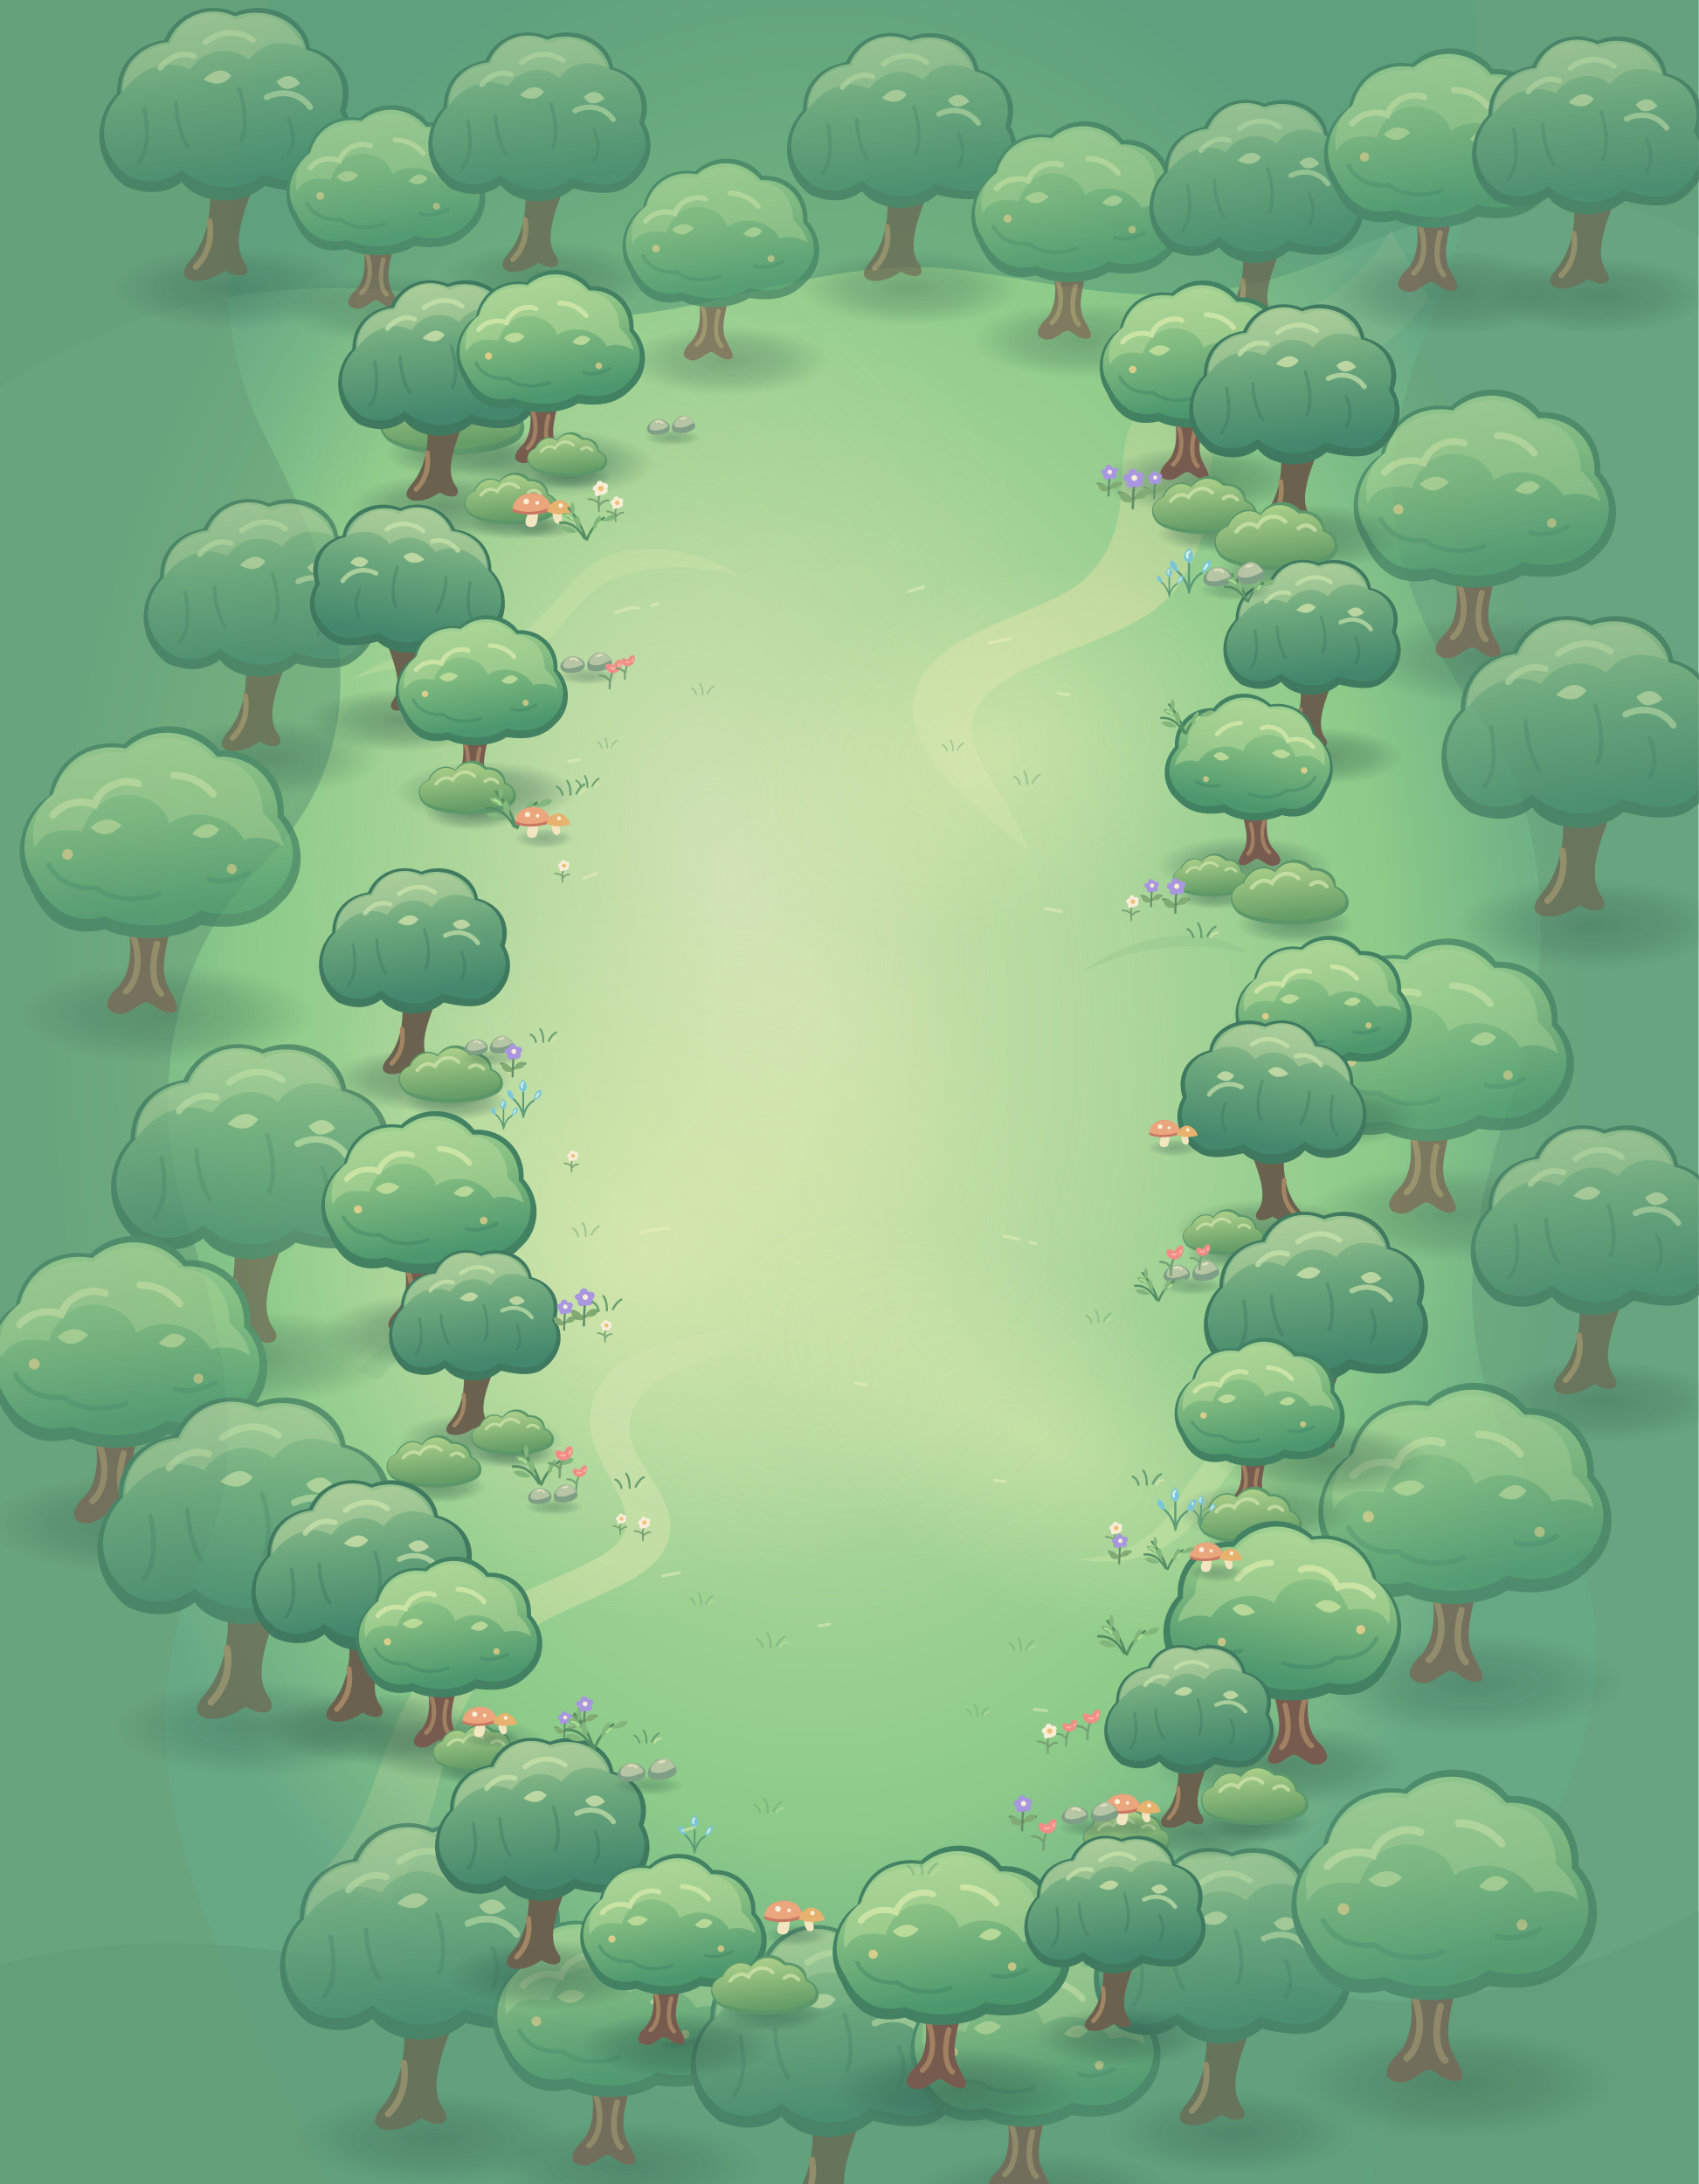
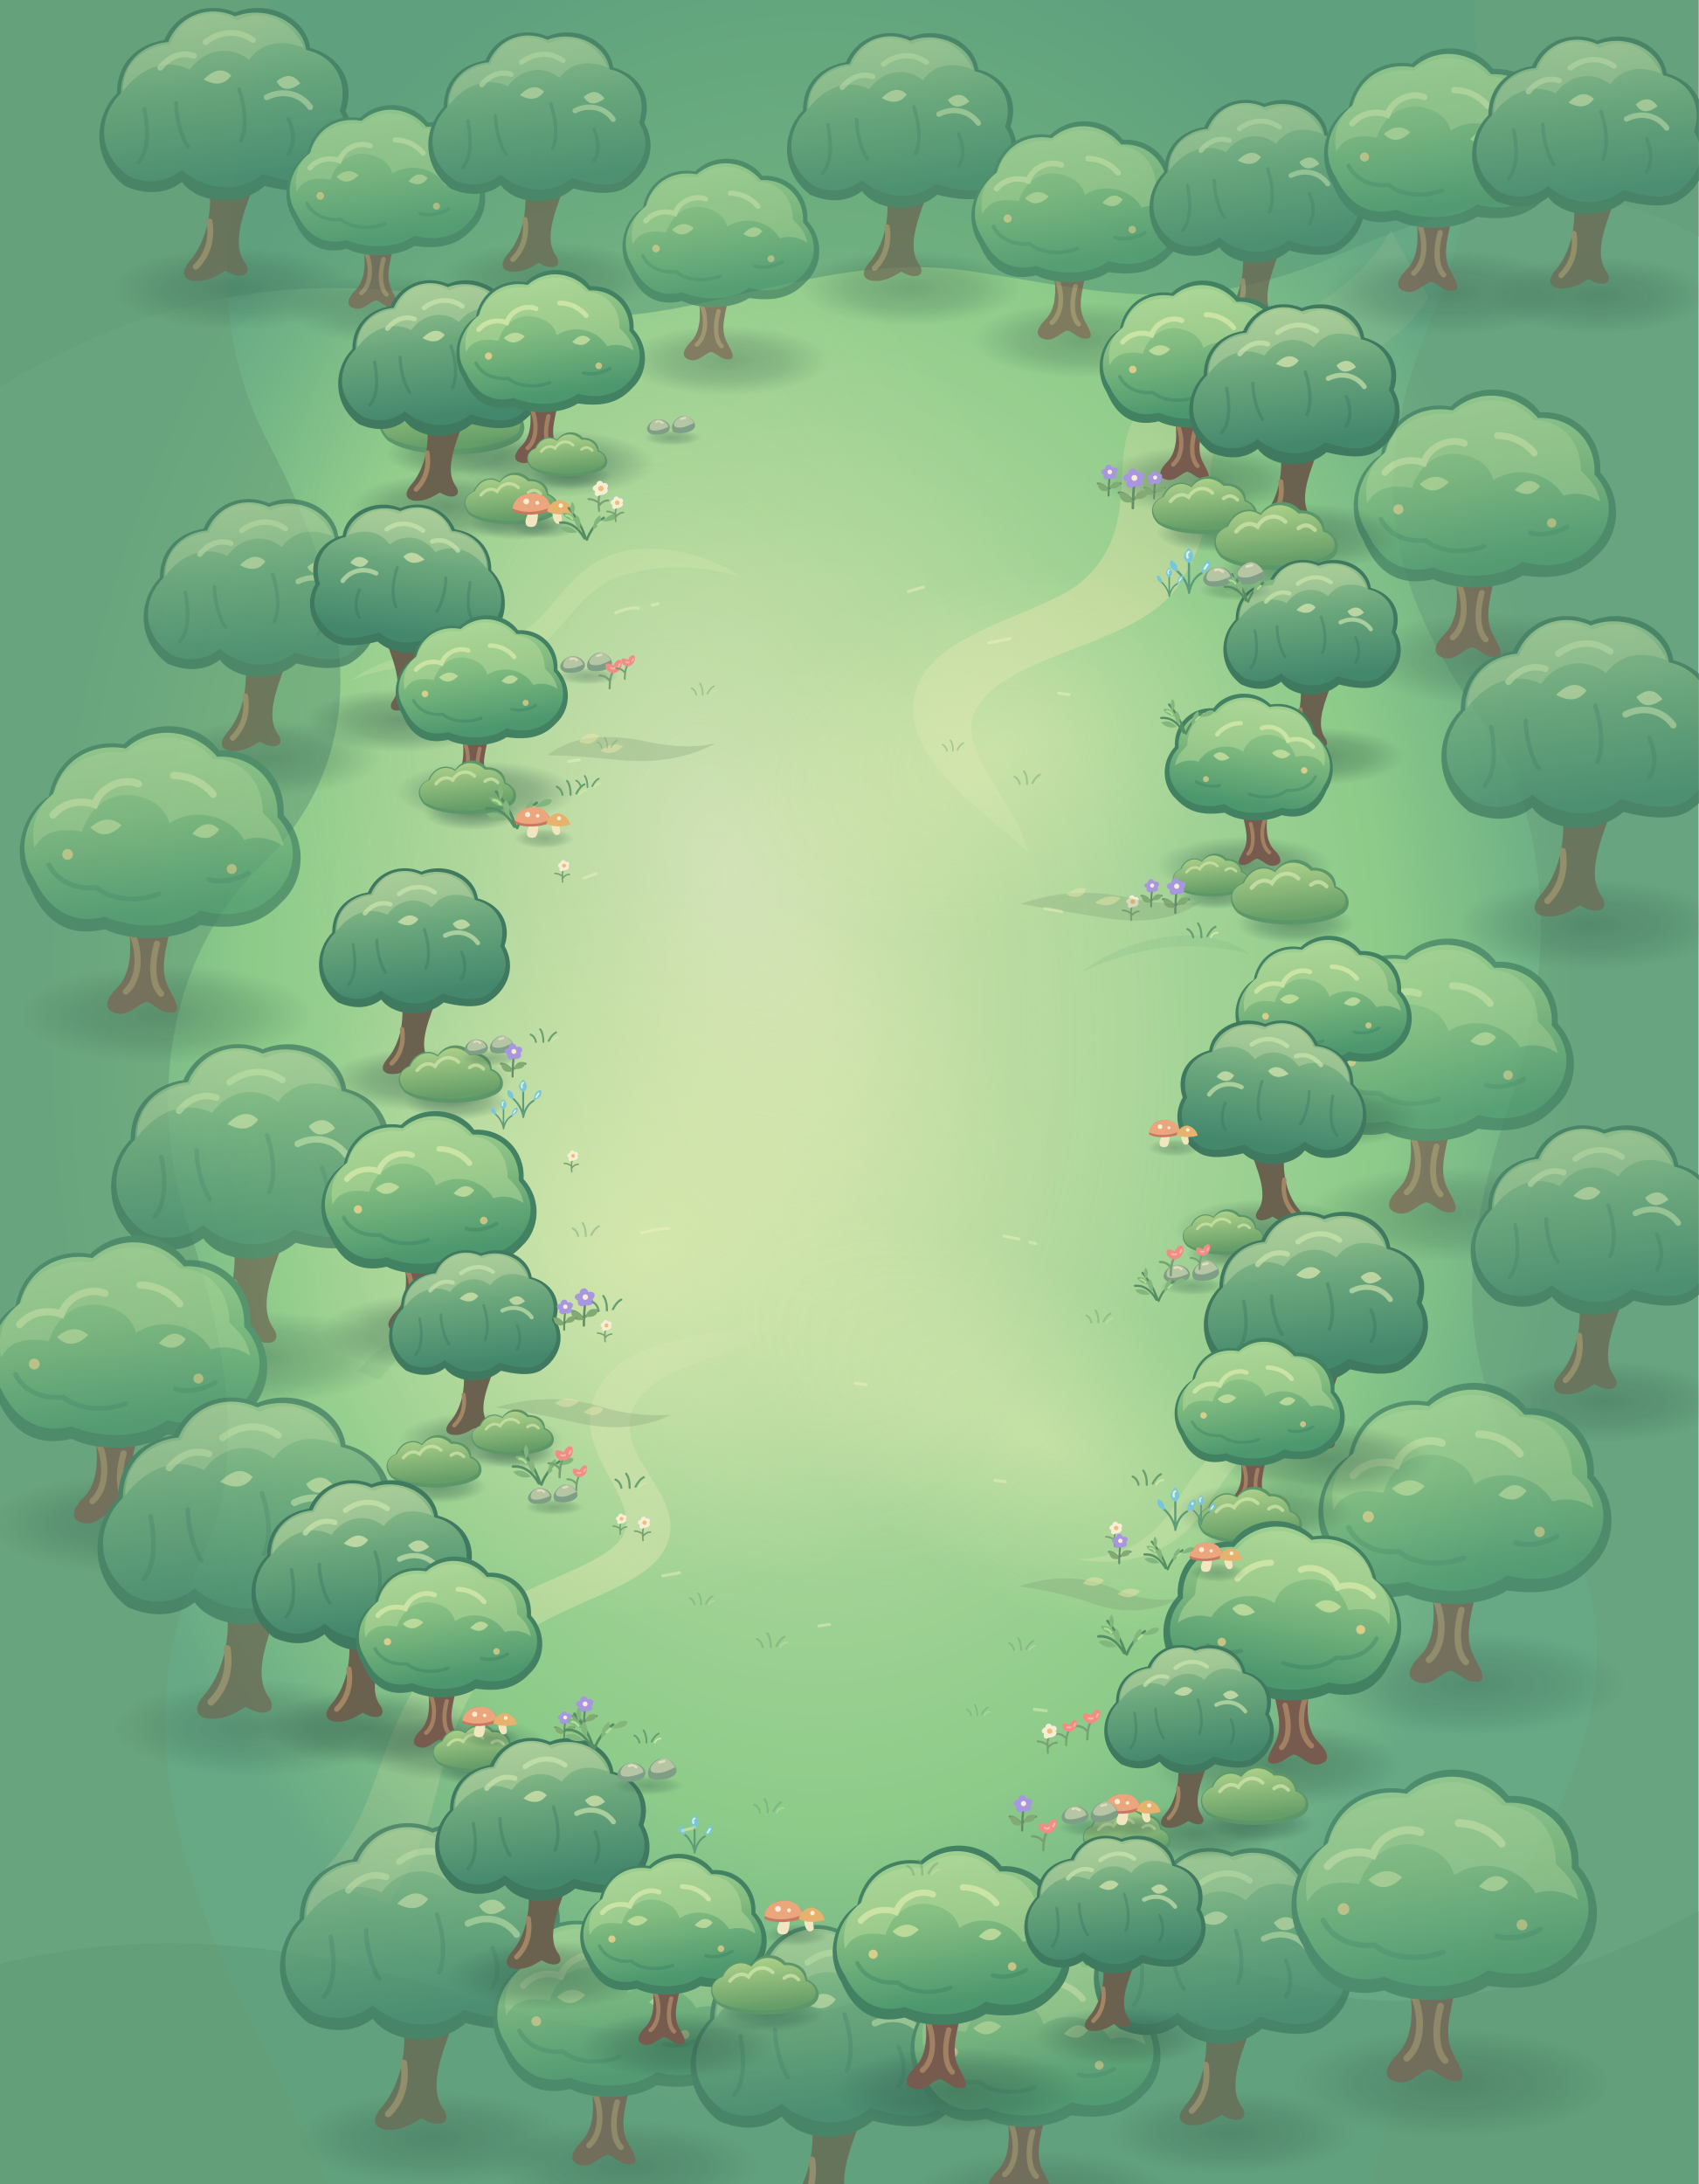
<svg xmlns="http://www.w3.org/2000/svg" xmlns:xlink="http://www.w3.org/1999/xlink" width="1120" height="1440" viewBox="-560 -720 1120 1440">
  <defs>
    <radialGradient id="meadow" gradientUnits="userSpaceOnUse" cx="0" cy="0" r="1" gradientTransform="translate(-22 -48) scale(510 726)">
      <stop stop-color="#bcdda3" />
      <stop offset=".40" stop-color="#abd69b" />
      <stop offset=".74" stop-color="#8ccb89" />
      <stop offset="1" stop-color="#67a985" />
    </radialGradient>
    <radialGradient id="sun" gradientUnits="userSpaceOnUse" cx="0" cy="0" r="1" gradientTransform="translate(-78 -141) rotate(-17) scale(285 494)">
      <stop stop-color="#f8eed7" stop-opacity=".43" />
      <stop offset=".56" stop-color="#f5edb7" stop-opacity=".13" />
      <stop offset="1" stop-color="#f5edb7" stop-opacity="0" />
    </radialGradient>
    <radialGradient id="hill">
      <stop stop-color="#eff2b8" stop-opacity=".52" />
      <stop offset="1" stop-color="#e2edb3" stop-opacity="0" />
    </radialGradient>
    <linearGradient id="upperPath" gradientUnits="userSpaceOnUse" x1="255" y1="-505" x2="41" y2="-140">
      <stop stop-color="#e8e0a7" stop-opacity=".09" />
      <stop offset=".47" stop-color="#eee5ab" stop-opacity=".44" />
      <stop offset=".75" stop-color="#efedb8" stop-opacity=".25" />
      <stop offset="1" stop-color="#f8eed7" stop-opacity="0" />
    </linearGradient>
    <linearGradient id="lowerPath" gradientUnits="userSpaceOnUse" x1="-248" y1="523" x2="-41" y2="150">
      <stop stop-color="#e4e2a0" stop-opacity=".16" />
      <stop offset=".54" stop-color="#f1edb6" stop-opacity=".40" />
      <stop offset="1" stop-color="#f8eed7" stop-opacity="0" />
    </linearGradient>
    <radialGradient id="shadow">
      <stop stop-color="#294f44" stop-opacity=".42" />
      <stop offset=".58" stop-color="#305c4c" stop-opacity=".28" />
      <stop offset="1" stop-color="#305c4c" stop-opacity="0" />
    </radialGradient>
    <linearGradient id="oakLeaves" x2=".22" y2="1">
      <stop stop-color="#a8d697" />
      <stop offset=".50" stop-color="#82bc80" />
      <stop offset="1" stop-color="#4c976e" />
    </linearGradient>
    <linearGradient id="willowLeaves" x2=".17" y2="1">
      <stop stop-color="#a4cb94" />
      <stop offset=".48" stop-color="#6ba77c" />
      <stop offset="1" stop-color="#43876c" />
    </linearGradient>
    <linearGradient id="shrubLeaves" x2=".2" y2="1">
      <stop stop-color="#b2d58c" />
      <stop offset="1" stop-color="#669e68" />
    </linearGradient>
    <g id="oak">
      <ellipse cx="9" cy="5" rx="71" ry="24" fill="url(#shadow)" />
      <path d="M-10-39C-8-28-8-15-15-8c-5 5-7 10-2 12 7 3 11-4 16-5 4 1 7 6 13 5 4-1 0-7-2-11C5-16 8-25 11-39Z" fill="#775b4f" />
      <path d="M-8-34C-4-25-4-12-11-6m15-23C1-18 2-9 6-5" fill="none" stroke="#a18162" stroke-width="3" stroke-linecap="round" />
      <path d="M-57-56c-10-16-4-36 9-44 3-17 18-28 36-25 13-13 36-11 46 3 18-1 32 13 31 31 12 13 10 32-1 42-11 12-24 13-39 11-12 8-34 8-46 2-17 4-29-3-36-20Z" fill="#438163" />
      <path d="M-55-60c-10-15-3-32 9-41 4-16 18-25 35-22 14-12 33-9 44 4 17-1 30 12 29 29 11 12 9 27-1 37-11 11-25 11-36 8-12 9-32 9-46 3-15 4-27-3-34-18Z" fill="url(#oakLeaves)" />
      <path d="M-55-75c4-8 12-10 23-8 4-13 15-20 27-17 8 2 13 6 15 13 12-8 29-4 36 8 6-2 13-1 19 3-2-8-4-10-10-16 0-15-10-26-24-26-11-13-30-13-42-3-16-2-31 6-34 19-9 7-12 16-10 27Z" fill="#b8dc9c" opacity=".49" />
      <path d="M-46-91c6-7 15-7 20-5 3-9 14-13 21-10m17-4c8 0 15 4 19 9" fill="none" stroke="#e2efb1" stroke-width="3.5" stroke-linecap="round" opacity=".64" />
      <path d="M-48-67c4 8 13 12 23 11 7 6 20 7 30 3m24-7c6 2 14 0 19-3" fill="none" stroke="#367d62" stroke-width="2.4" stroke-linecap="round" opacity=".36" />
      <path d="M-28-85q8-7 15-1-8 8-15 1Zm49 3q7-8 13-2-5 7-13 2Z" fill="#d0e6a4" opacity=".72" />
      <circle cx="-39" cy="-72" r="2.6" fill="#f3d48d" opacity=".79" />
      <circle cx="40" cy="-65" r="2.4" fill="#f3d48d" opacity=".68" />
    </g>
    <g id="willow">
      <ellipse cx="7" cy="4" rx="62" ry="21" fill="url(#shadow)" />
      <path d="M-7-54C-3-34-9-18-16-10c-5 6-3 9 1 10 7 1 12-2 17-5 8 5 14 2 10-4-8-11 1-29 6-44Z" fill="#6a624f" />
      <path d="M-6-30q2 14-7 23" fill="none" stroke="#a28664" stroke-width="3" stroke-linecap="round" />
      <path d="M-49-48c-17-13-16-35-4-47 0-16 11-25 24-27 6-14 22-20 36-14 17-7 36 3 38 18 15 4 23 17 18 32 8 14 2 29-10 37-8 6-23 3-31 1-14 12-35 8-42-2-9 7-20 6-29 2Z" fill="#3f795f" />
      <path d="M-47-53c-17-12-15-31-4-42 0-15 11-25 24-26 6-14 21-19 34-13 16-6 34 3 36 17 14 3 22 16 17 31 8 13 2 25-9 33-8 5-20 2-30-1-13 11-31 7-41-2-9 7-19 7-27 3Z" fill="url(#willowLeaves)" />
      <path d="M-50-96c0-16 13-23 24-24 6-15 21-19 34-12 14-7 28 1 34 14-13-5-22-2-28 6-10-8-23-5-30 5-12-6-25-1-34 11Z" fill="#bed7a4" opacity=".46" />
      <path d="M-31-108c5-6 11-8 17-6m6-7c8-6 17-6 24-1m7 29c8-4 17-2 22 5" fill="none" stroke="#cce5ad" stroke-width="3" stroke-linecap="round" opacity=".67" />
      <path d="M-39-87c2 11 2 21-3 27m19-30c0 8 3 18 6 22m26-29c3 9 4 19 1 26m24-11c3 7 3 13 0 18" fill="none" stroke="#336e5b" stroke-width="2" stroke-linecap="round" opacity=".32" />
      <path d="M-9-102q8-8 14-2-5 7-14 2Zm37 1q7-6 12 1-8 6-12-1Z" fill="#d5e5ad" opacity=".75" />
    </g>
    <g id="shrub">
      <ellipse cx="5" cy="4" rx="38" ry="13" fill="url(#shadow)" />
      <path d="M-32-3c-7-7-5-16 3-19 4-10 14-13 21-8 5-8 17-10 24-2 8 0 15 4 15 12 8 3 11 12 5 17C22 7-19 7-32-3Z" fill="#5c976a" />
      <path d="M-32-5c-6-7-4-14 4-17 4-9 13-12 20-7 6-8 16-8 23-1 8-1 14 4 15 11 7 2 9 9 5 13C21 4-19 4-32-5Z" fill="url(#shrubLeaves)" />
      <path d="M-23-19c4-5 9-6 13-3 4-7 12-8 17-3m8 4c4-3 7-2 10 1" fill="none" stroke="#d8eab1" stroke-width="2.5" stroke-linecap="round" opacity=".65" />
    </g>
    <g id="stones">
      <ellipse cx="2" cy="4" rx="29" ry="8" fill="url(#shadow)" opacity=".7" />
      <path d="M-20 0c-8-4-1-12 4-14 8-3 18 4 15 10-2 5-15 6-19 4ZM3-2c-4-5 1-13 8-16 7-2 15 5 14 11-2 6-16 8-22 5Z" fill="#7f9e86" />
      <path d="M-20-4c-3-3 1-9 5-10 5-2 12 2 13 7-6 3-14 5-18 3ZM5-7c-4-3 2-9 7-11 5-2 10 3 12 7-8 4-13 6-19 4Z" fill="#b6c5a4" />
      <path d="M-14-12c2-1 5 0 6 1m19-4 4-1" stroke="#e0debc" stroke-width="2" stroke-linecap="round" />
    </g>
    <g id="mushrooms">
      <ellipse cx="2" cy="1" rx="24" ry="8" fill="url(#shadow)" opacity=".73" />
      <path d="M-9-13c0 5-4 8-2 12 1 2 6 2 7 0 2-4 1-7 2-11Zm17 2q0 7 3 9 3 1 4-2l-1-8Z" fill="#f1e6bf" />
      <path d="M-21-11q1-12 14-13 12 1 15 12c-7 4-22 5-29 1Z" fill="#c87762" />
      <path d="M-21-13q2-10 14-11 11 0 14 10c-8 4-20 5-28 1Z" fill="#eba67e" />
      <path d="M4-11q3-8 10-8 7 2 9 9c-6 2-15 2-19-1Z" fill="#e6b26e" />
      <circle cx="-11" cy="-18" r="2.1" fill="#f8eed7" />
      <circle cx="-3" cy="-17" r="1.4" fill="#f8eed7" />
      <circle cx="14" cy="-15" r="1.6" fill="#f8eed7" />
    </g>
    <g id="grass">
      <path d="M-8 0q-1-5-5-7m12 7q0-8-3-12M4-1q3-6 7-8" fill="none" stroke="#689f71" stroke-width="1.8" stroke-linecap="round" />
      <path d="M7 0q2-4 6-4" fill="none" stroke="#d0e6a7" stroke-width="1.5" stroke-linecap="round" />
    </g>
    <g id="fern">
      <path d="M-1 0Q-5-13-15-25M0 1Q4-10 14-17M-2 0q-8-14-20-13" fill="none" stroke="#568e64" stroke-width="2" stroke-linecap="round" />
      <path d="M-9-14q-10-2-11-7 8-1 11 7Zm-3-5q-3-7 0-11 4 5 0 11Zm6 12q-7-8-2-12 4 4 2 12Zm11 0q0-9 6-12 2 7-6 12Zm8-7q7-8 12-5-1 5-12 5ZM-8-5q-9 2-14-4 8-3 14 4Z" fill="#82b67c" />
      <path d="M-12-16q-2-3-5-3m26 8 3-3" fill="none" stroke="#ace093" stroke-width="1.7" stroke-linecap="round" />
    </g>
    <g id="wildflower">
      <path d="M0 1q0-8 1-17m0 11q4-4 9-4M0-3q-4-6-9-6" fill="none" stroke="#618d67" stroke-width="1.6" stroke-linecap="round" />
      <path d="M0-3q-8 2-9-6 6-1 9 6Zm1-2q2-7 9-5-1 6-9 5Z" fill="#82ab74" />
      <path d="M1-13c-3 2-6 0-5-3-4-2-2-5 1-5 0-4 5-5 6-1 4-1 6 2 3 5 2 3-2 5-5 4Z" fill="#a897df" />
      <circle cx="1" cy="-18.5" r="1.9" fill="#f8eed7" />
    </g>
    <g id="daisy">
      <path d="M0 1q-1-9 1-15m-1 9q-4-3-8-3m8 5q3-4 7-4" fill="none" stroke="#78a173" stroke-width="1.5" stroke-linecap="round" />
      <path d="M1-11c-3 2-5 0-4-3-3-1-2-4 1-5 0-3 4-4 5-1 3-1 5 2 3 4 2 2-1 5-5 5Z" fill="#f8eed7" />
      <circle cx="1.4" cy="-16" r="2.1" fill="#efbe79" />
    </g>
    <g id="coralBloom">
      <path d="M0 1q0-11 4-15m-4 9q-3-4-8-4" fill="none" stroke="#75a175" stroke-width="1.7" stroke-linecap="round" />
      <path d="M3-11c-4 0-7-3-6-7 2-1 4 0 6 1 2-4 4-5 6-4 2 5-2 10-6 10Z" fill="#f18d86" />
      <path d="M1-15q2 1 3 0m3-1 1-2" fill="none" stroke="#f9b5a2" stroke-width="1.4" stroke-linecap="round" />
    </g>
    <g id="dew">
      <path d="M0 1q-2-9-9-15M0 2q2-10 9-14m-9 9v-18" fill="none" stroke="#5c9c78" stroke-width="1.6" stroke-linecap="round" />
      <path d="M-8-13q-7-2-5-8 5 1 5 8Zm17 1q0-8 6-9 2 6-6 9ZM0-19q-7-4 0-11 6 7 0 11Z" fill="#79c6dc" />
      <path d="M-1-23q-1-3 1-4m11 12 2-3" fill="none" stroke="#d9f2d8" stroke-width="1.6" stroke-linecap="round" />
    </g>
  </defs>
  <path d="M-560-720H560V720H-560Z" fill="url(#meadow)" />
  <path d="M-560-720H560V720H-560Z" fill="url(#sun)" />
  <path d="M-560-720H560V-564c-83-48-159-22-242 14-99 42-163 19-244 8-102-13-192 47-285 27-137-29-236-18-349 50Z" fill="#5a9c79" opacity=".62" />
  <path d="M-560-720h178c-19 107-52 195-1 292 52 100 76 199-6 280-58 56-75 151-47 236 24 73 40 153 10 217-45 96-26 188 30 305l53 110h-217Z" fill="#69a27a" opacity=".65" />
  <path d="M560-720H412c3 83 3 135-30 215-39 96-31 167 36 261 41 57 52 153 17 253-43 127-27 192 33 277 54 76 12 182-43 259-37 51-67 113-81 175H560Z" fill="#67a17a" opacity=".58" />
  <path d="M-560 575c115-29 225-8 322 26 93 33 208 15 282-14 115-45 171-26 251 2 63 22 155 10 265-49v180H-560Z" fill="#5e9b77" opacity=".55" />
  <ellipse cx="-136" cy="106" rx="278" ry="240" fill="url(#hill)" transform="rotate(-16 -136 106)" />
  <ellipse cx="126" cy="229" rx="231" ry="105" fill="url(#hill)" transform="rotate(30 126 229)" opacity=".78" />
  <ellipse cx="96" cy="-224" rx="178" ry="115" fill="url(#hill)" transform="rotate(-18 96 -224)" opacity=".71" />
  <path d="M357-568c-36 64-117 69-165 119-24 25 3 74-37 111-23 22-96 33-110 70-17 44 44 83 73 110-7-32-48-67-35-93 19-39 107-42 134-83 37-57 7-85 36-106 40-30 102-38 129-84Z" fill="url(#upperPath)" />
  <path d="M-304 535c42-64 24-89 62-151 27-45 102-50 120-82 20-36-40-63-18-98 19-30 77-26 107-64-39 24-105 16-129 50-30 43 26 75 13 102-12 25-91 35-124 80-44 60-33 101-78 146Z" fill="url(#lowerPath)" />
  <path d="M-329-271c38-28 80-16 109-30 30-15 35-53 81-57 28-2 55 9 67 18-31-8-53-7-72-2-34 7-47 44-65 51-41 16-84 3-120 20Z" fill="#e4ecaf" opacity=".23" />
  <path d="M300 208c-48 9-72 41-84 62-17 29-41 37-66 38 31 6 63-3 82-30 18-26 31-49 68-70Z" fill="#e4ecaf" opacity=".28" />
  <path d="M-324 184c22-27 62-43 95-36-47 5-65 21-81 42Zm477-263c36-27 84-32 111-12-41-10-74-5-111 12Z" fill="#7ab584" opacity=".22" />
  <g opacity=".72">
    <use xlink:href="#willow" transform="translate(-414 -535) scale(1.30)" />
    <use xlink:href="#oak" transform="translate(-311 -521) scale(.97)" />
    <use xlink:href="#willow" transform="translate(-207 -541) scale(1.14)" />
    <use xlink:href="#oak" transform="translate(-90 -487) scale(.96)" />
    <use xlink:href="#willow" transform="translate(32 -535) scale(1.18)" />
    <use xlink:href="#oak" transform="translate(145 -501) scale(1.04)" />
    <use xlink:href="#willow" transform="translate(266 -502) scale(1.10)" />
    <use xlink:href="#oak" transform="translate(385 -533) scale(1.16)" />
    <use xlink:href="#willow" transform="translate(485 -530) scale(1.20)" />
    <use xlink:href="#willow" transform="translate(-391 -225) scale(1.20)" />
    <use xlink:href="#oak" transform="translate(-462 -58) scale(1.37)" />
    <use xlink:href="#willow" transform="translate(-397 169) scale(1.45)" />
    <use xlink:href="#oak" transform="translate(-484 278) scale(1.37)" />
    <use xlink:href="#willow" transform="translate(-401 413) scale(1.53)" />
    <use xlink:href="#oak" transform="translate(412 -292) scale(1.28)" />
    <use xlink:href="#willow" transform="translate(479 -116) scale(1.43)" />
    <use xlink:href="#oak" transform="translate(382 74) scale(1.31)" />
    <use xlink:href="#willow" transform="translate(489 199) scale(1.28)" />
    <use xlink:href="#oak" transform="translate(398 383) scale(1.43)" />
    <use xlink:href="#willow" transform="translate(-285 684) scale(1.46)" />
    <use xlink:href="#oak" transform="translate(-158 702) scale(1.24)" />
    <use xlink:href="#willow" transform="translate(-16 747) scale(1.43)" />
    <use xlink:href="#oak" transform="translate(116 721) scale(1.22)" />
    <use xlink:href="#willow" transform="translate(243 681) scale(1.32)" />
    <use xlink:href="#oak" transform="translate(384 646) scale(1.49)" />
  </g>
  <use xlink:href="#shrub" transform="translate(-264 -426) scale(1.27)" />
  <use xlink:href="#willow" transform="translate(-272 -390) scale(1.05)" />
  <use xlink:href="#oak" transform="translate(-202 -419) scale(.92)" />
  <use xlink:href="#shrub" transform="translate(-187 -409) scale(.70)" />
  <use xlink:href="#shrub" transform="translate(-224 -378) scale(.82)" />
  <use xlink:href="#oak" transform="translate(224 -408) scale(.95)" />
  <use xlink:href="#willow" transform="translate(291 -370) scale(1.08)" />
  <use xlink:href="#shrub" transform="translate(233 -372) scale(.92)" />
  <use xlink:href="#shrub" transform="translate(280 -349) scale(1.08)" />
  <use xlink:href="#willow" transform="translate(-289 -249) scale(-1 1)" />
  <use xlink:href="#oak" transform="translate(-247 -202) scale(.84)" />
  <use xlink:href="#shrub" transform="translate(-253 -187) scale(.85)" />
  <use xlink:href="#willow" transform="translate(303 -225) scale(.91)" />
  <use xlink:href="#oak" transform="translate(268 -153) scale(-.82 .82)" />
  <use xlink:href="#shrub" transform="translate(238 -132) scale(.68)" />
  <use xlink:href="#shrub" transform="translate(289 -115) scale(1.03)" />
  <use xlink:href="#willow" transform="translate(-289 -12) scale(.98)" />
  <use xlink:href="#shrub" transform="translate(-264 3) scale(.91)" />
  <use xlink:href="#oak" transform="translate(308 12) scale(.86)" />
  <use xlink:href="#willow" transform="translate(281 87) scale(-.97 .97)" />
  <use xlink:href="#shrub" transform="translate(246 104) scale(.72)" />
  <use xlink:href="#oak" transform="translate(-283 153) scale(1.05)" />
  <use xlink:href="#willow" transform="translate(-249 226) scale(.88)" />
  <use xlink:href="#shrub" transform="translate(-275 257) scale(.83)" />
  <use xlink:href="#shrub" transform="translate(-223 236) scale(.72)" />
  <use xlink:href="#willow" transform="translate(305 238) scale(1.15)" />
  <use xlink:href="#oak" transform="translate(266 273) scale(.83)" />
  <use xlink:href="#shrub" transform="translate(263 294) scale(.91)" />
  <use xlink:href="#willow" transform="translate(-323 415) scale(1.15)" />
  <use xlink:href="#oak" transform="translate(-269 428) scale(.91)" />
  <use xlink:href="#shrub" transform="translate(-247 445) scale(.76)" />
  <use xlink:href="#oak" transform="translate(292 438) scale(-1.16 1.16)" />
  <use xlink:href="#willow" transform="translate(222 485) scale(.87)" />
  <use xlink:href="#shrub" transform="translate(266 479) scale(.94)" />
  <use xlink:href="#shrub" transform="translate(182 501) scale(.77)" />
  <use xlink:href="#willow" transform="translate(-205 578) scale(1.10)" />
  <use xlink:href="#oak" transform="translate(-121 624) scale(.91)" />
  <use xlink:href="#shrub" transform="translate(-57 604) scale(.94)" />
  <use xlink:href="#oak" transform="translate(61 652) scale(1.16)" />
  <use xlink:href="#willow" transform="translate(173 619) scale(.93)" />
  <use xlink:href="#mushrooms" transform="translate(-203 -373) scale(.91)" />
  <use xlink:href="#fern" transform="translate(-173 -365) scale(.8)" />
  <use xlink:href="#daisy" transform="translate(-165 -384) scale(.87)" />
  <use xlink:href="#daisy" transform="translate(-154 -377) scale(.72)" />
  <use xlink:href="#stones" transform="translate(-118 -434) scale(.65)" />
  <use xlink:href="#wildflower" transform="translate(171 -394) scale(.8)" />
  <use xlink:href="#wildflower" transform="translate(187 -386) scale(1.02)" />
  <use xlink:href="#wildflower" transform="translate(201 -392) scale(.71)" />
  <use xlink:href="#stones" transform="translate(253 -334) scale(.83)" />
  <use xlink:href="#fern" transform="translate(263 -324) scale(.70)" />
  <use xlink:href="#dew" transform="translate(224 -331) scale(.93)" />
  <use xlink:href="#dew" transform="translate(211 -328) scale(.60)" />
  <use xlink:href="#stones" transform="translate(-174 -277) scale(.70)" />
  <use xlink:href="#coralBloom" transform="translate(-158 -267) scale(.84)" />
  <use xlink:href="#coralBloom" transform="translate(-148 -273) scale(.70)" />
  <use xlink:href="#fern" transform="translate(-219 -175) scale(.92)" />
  <use xlink:href="#mushrooms" transform="translate(-203 -168) scale(.83)" />
  <use xlink:href="#grass" transform="translate(-183 -196) scale(.76)" />
  <use xlink:href="#grass" transform="translate(-172 -201) scale(.62)" />
  <use xlink:href="#daisy" transform="translate(-189 -139) scale(.64)" />
  <use xlink:href="#fern" transform="translate(222 -237) scale(.74)" />
  <use xlink:href="#wildflower" transform="translate(215 -119) scale(.90)" />
  <use xlink:href="#wildflower" transform="translate(199 -123) scale(.71)" />
  <use xlink:href="#daisy" transform="translate(186 -114) scale(.72)" />
  <use xlink:href="#grass" transform="translate(233 -102) scale(.77)" />
  <use xlink:href="#stones" transform="translate(-238 -25) scale(.66)" />
  <use xlink:href="#wildflower" transform="translate(-222 -11) scale(.85)" />
  <use xlink:href="#grass" transform="translate(-201 -33) scale(.70)" />
  <use xlink:href="#dew" transform="translate(-215 15) scale(.78)" />
  <use xlink:href="#dew" transform="translate(-228 23) scale(.61)" />
  <use xlink:href="#daisy" transform="translate(-183 52) scale(.62)" />
  <use xlink:href="#mushrooms" transform="translate(213 36) scale(.73)" />
  <use xlink:href="#stones" transform="translate(225 125) scale(.75)" />
  <use xlink:href="#coralBloom" transform="translate(231 116) scale(.73)" />
  <use xlink:href="#coralBloom" transform="translate(212 120) scale(.88)" />
  <use xlink:href="#fern" transform="translate(204 137) scale(.71)" />
  <use xlink:href="#wildflower" transform="translate(-175 153) scale(.96)" />
  <use xlink:href="#wildflower" transform="translate(-188 156) scale(.78)" />
  <use xlink:href="#daisy" transform="translate(-161 164) scale(.63)" />
  <use xlink:href="#grass" transform="translate(-159 144) scale(.79)" />
  <use xlink:href="#fern" transform="translate(-203 258) scale(.85)" />
  <use xlink:href="#coralBloom" transform="translate(-191 253) scale(.91)" />
  <use xlink:href="#coralBloom" transform="translate(-180 262) scale(.74)" />
  <use xlink:href="#stones" transform="translate(-196 271) scale(.67)" />
  <use xlink:href="#grass" transform="translate(-144 261) scale(.78)" />
  <use xlink:href="#daisy" transform="translate(-151 291) scale(.60)" />
  <use xlink:href="#daisy" transform="translate(-136 295) scale(.69)" />
  <use xlink:href="#dew" transform="translate(215 287) scale(.88)" />
  <use xlink:href="#dew" transform="translate(232 284) scale(.61)" />
  <use xlink:href="#grass" transform="translate(197 259) scale(.78)" />
  <use xlink:href="#mushrooms" transform="translate(241 316) scale(.79)" />
  <use xlink:href="#fern" transform="translate(210 314) scale(.70)" />
  <use xlink:href="#daisy" transform="translate(175 299) scale(.72)" />
  <use xlink:href="#wildflower" transform="translate(178 310) scale(.76)" />
  <use xlink:href="#mushrooms" transform="translate(-238 425) scale(.82)" />
  <use xlink:href="#wildflower" transform="translate(-175 419) scale(.84)" />
  <use xlink:href="#wildflower" transform="translate(-188 425) scale(.68)" />
  <use xlink:href="#fern" transform="translate(-168 432) scale(.88)" />
  <use xlink:href="#stones" transform="translate(-134 454) scale(.80)" />
  <use xlink:href="#grass" transform="translate(-133 429) scale(.67)" />
  <use xlink:href="#fern" transform="translate(183 370) scale(.85)" />
  <use xlink:href="#coralBloom" transform="translate(157 426) scale(.88)" />
  <use xlink:href="#coralBloom" transform="translate(143 430) scale(.75)" />
  <use xlink:href="#daisy" transform="translate(131 435) scale(.85)" />
  <use xlink:href="#mushrooms" transform="translate(186 483) scale(.84)" />
  <use xlink:href="#stones" transform="translate(158 482) scale(.76)" />
  <use xlink:href="#dew" transform="translate(-102 500) scale(.78)" />
  <use xlink:href="#mushrooms" transform="translate(-37 555) scale(.91)" />
  <use xlink:href="#wildflower" transform="translate(114 486) scale(.91)" />
  <use xlink:href="#coralBloom" transform="translate(128 499) scale(.92)" />
+   <g fill="#718e69" opacity=".24">
+     <path d="M-199-222q21-17 61-10 29 7 50 2-28 15-65 11-29-3-46-3Z" />
+     <path d="M113-124q36-13 76-3 25 5 44 1-25 18-66 11-25-4-54-9Z" />
+     <path d="M-233 208q37-11 71 0 20 6 44 5-27 13-62 5-30-7-53-10Z" />
+     <path d="M112 326q35-12 66 3 25 9 42 4-30 16-63 3-22-7-45-10Z" />
+   </g>
+   <g fill="#f1e9ad" opacity=".43">
+     <path d="M-178-231q5-8 13-4-4 8-13 4Zm14 6q7-6 15-3-7 7-15 3Z" />
+     <path d="M143-130q7-6 13-4-2 8-13 4Zm19 5q9-6 17-3-7 8-17 3Z" />
+     <path d="M-194 205q7-5 16-1-8 7-16 1Zm19 6q7-6 13-2-5 7-13 2Z" />
+     <path d="M154 324q6-7 14-2-5 6-14 2Zm23 7q7-6 15-2-6 7-15 2Z" />
+   </g>
  <g opacity=".42">
    <use xlink:href="#grass" transform="translate(-96 -262) scale(.61)" />
    <use xlink:href="#grass" transform="translate(-159 -227) scale(.53)" />
    <use xlink:href="#grass" transform="translate(69 -225) scale(.57)" />
    <use xlink:href="#grass" transform="translate(118 -203) scale(.70)" />
    <use xlink:href="#grass" transform="translate(-173 95) scale(.72)" />
    <use xlink:href="#grass" transform="translate(165 152) scale(.67)" />
    <use xlink:href="#grass" transform="translate(-97 338) scale(.62)" />
    <use xlink:href="#grass" transform="translate(-51 366) scale(.76)" />
    <use xlink:href="#grass" transform="translate(114 368) scale(.66)" />
    <use xlink:href="#grass" transform="translate(85 411) scale(.58)" />
    <use xlink:href="#grass" transform="translate(-53 475) scale(.74)" />
    <use xlink:href="#grass" transform="translate(49 516) scale(.82)" />
  </g>
  <g fill="none" stroke="#eff1bf" stroke-width="2" stroke-linecap="round" opacity=".46">
    <path d="M-154-316q10-4 15-3m9-2 4-1m-59 104 7-1m217-111 10-3m43 37 14-3m32 36 7 1m-320 121 8-3m296 23 11 2" />
    <path d="M-137 93q10-3 18-3m221 5 10 2m7 2 4 1m-119 92 7 1m85 63 7 1m-226 62 11-2m92 35 7-1m135 56 8 1m-240 79 8-2" />
  </g>
</svg>
